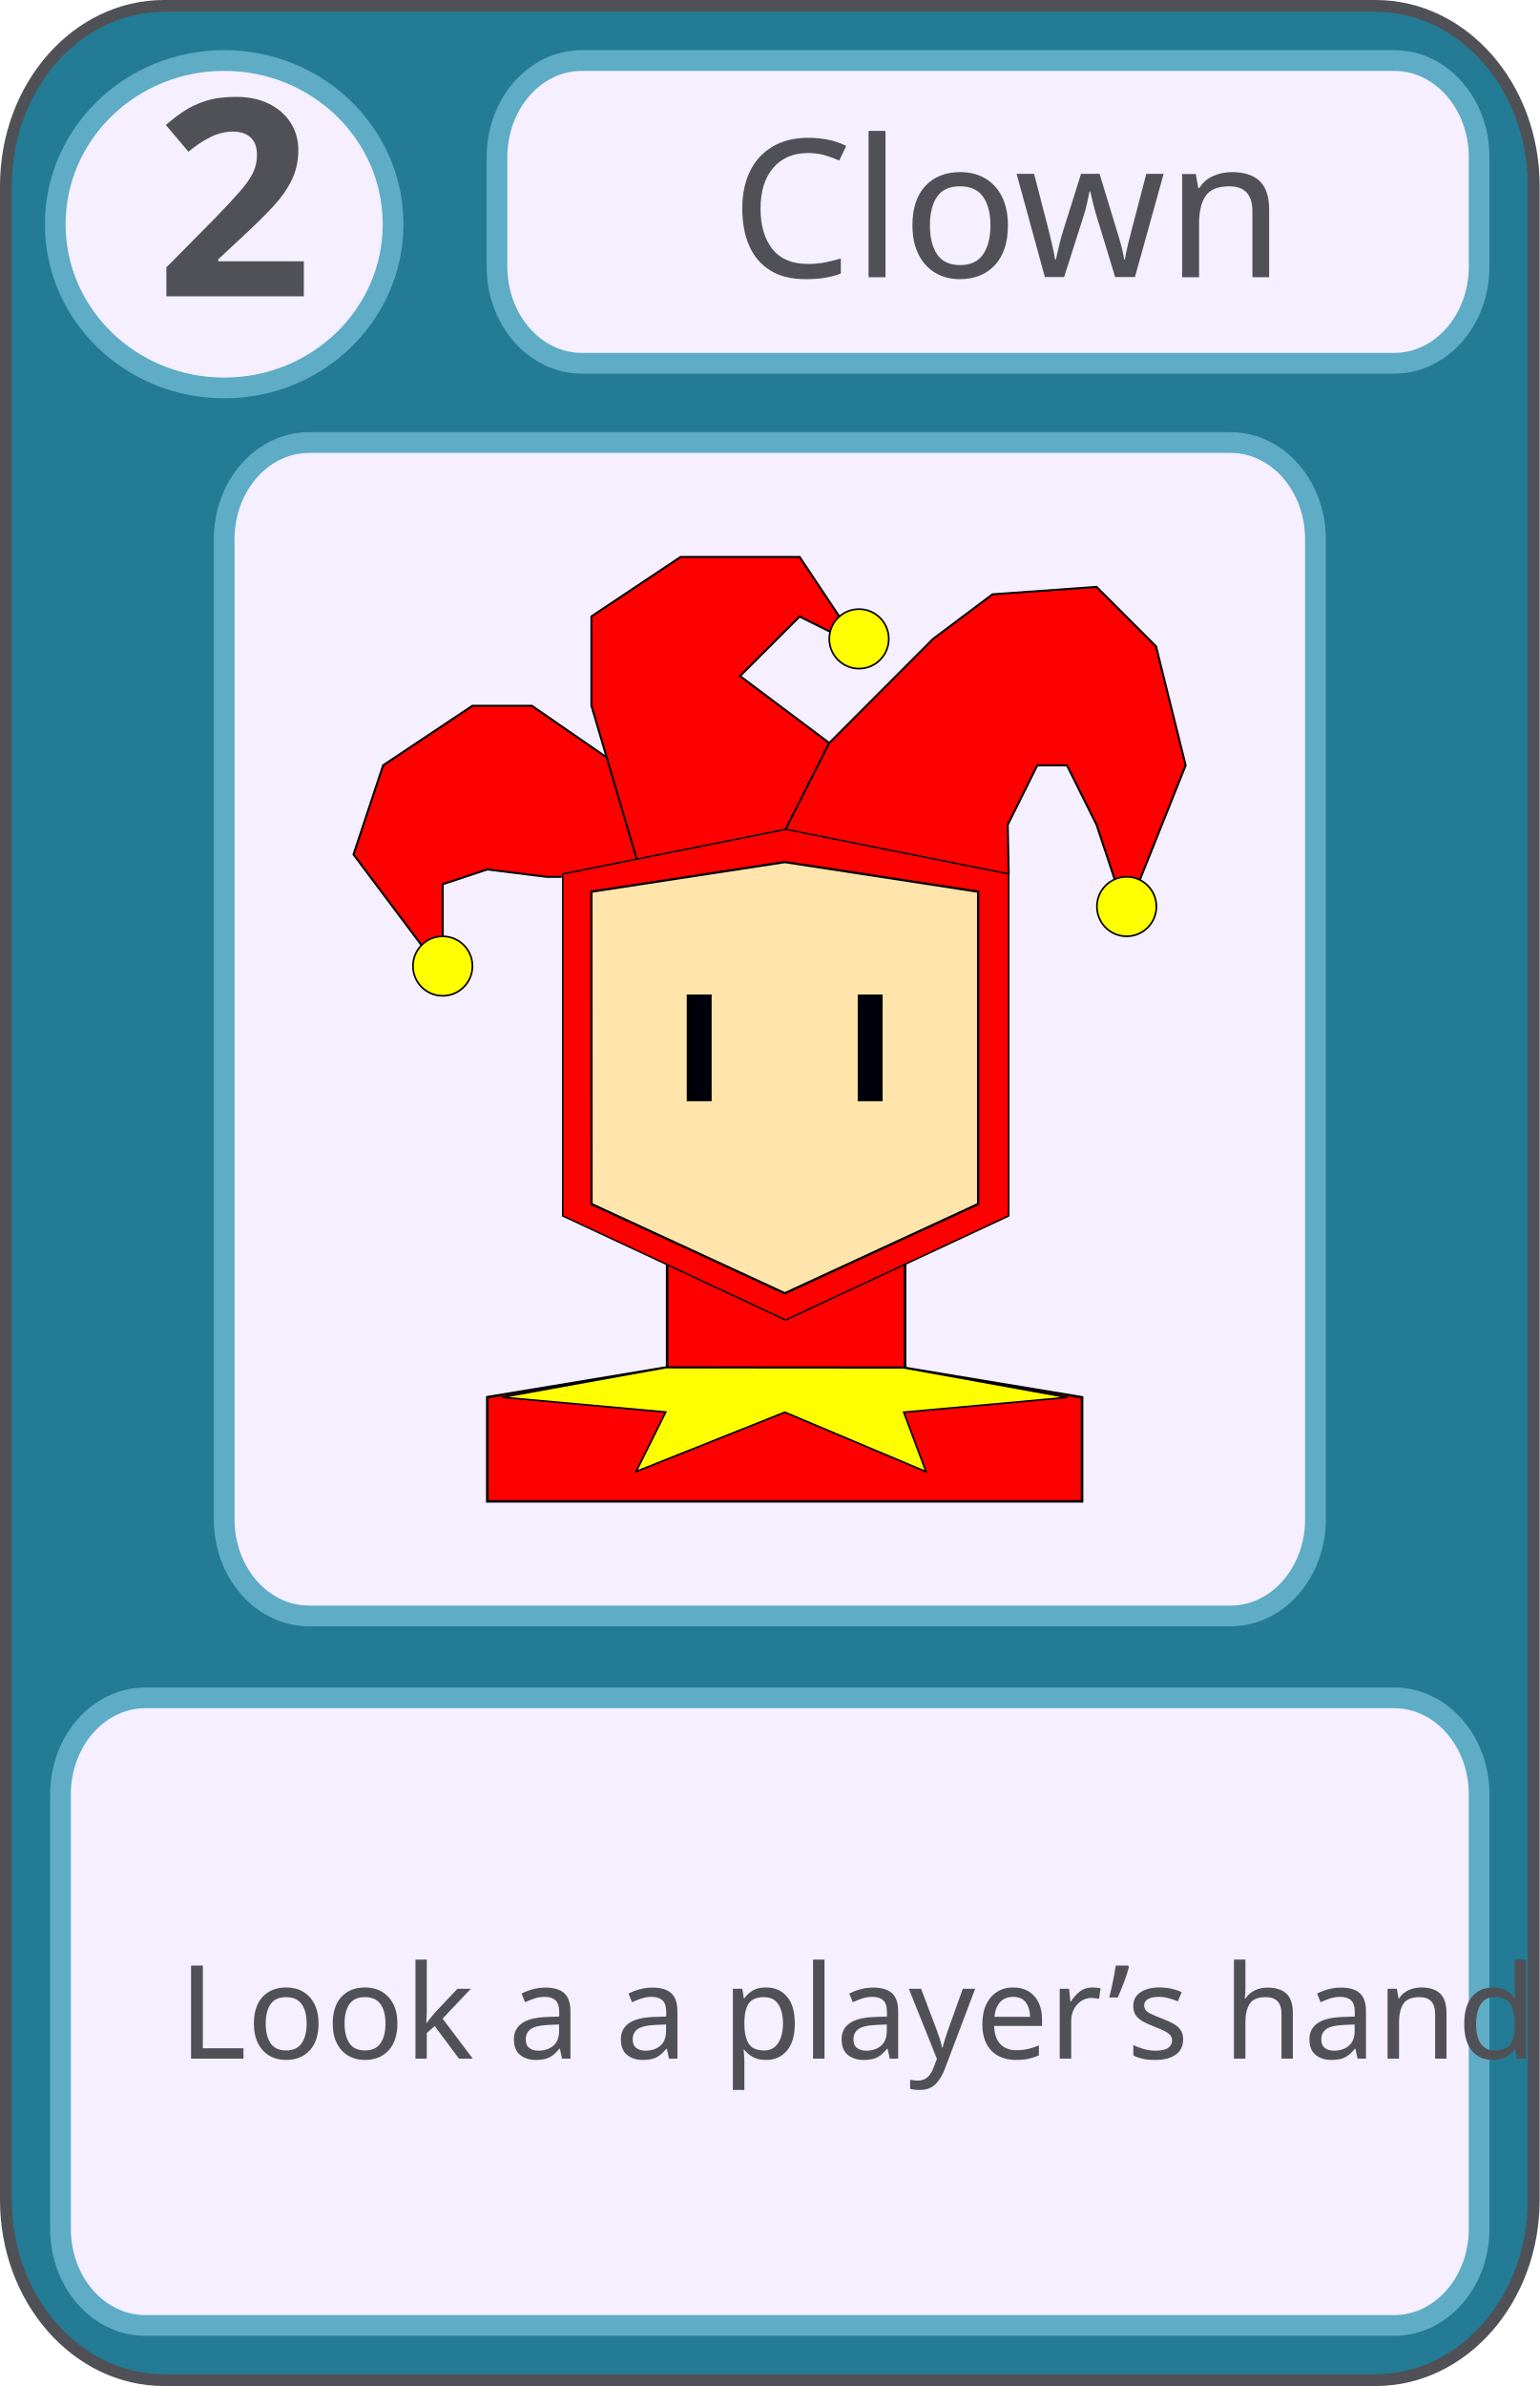
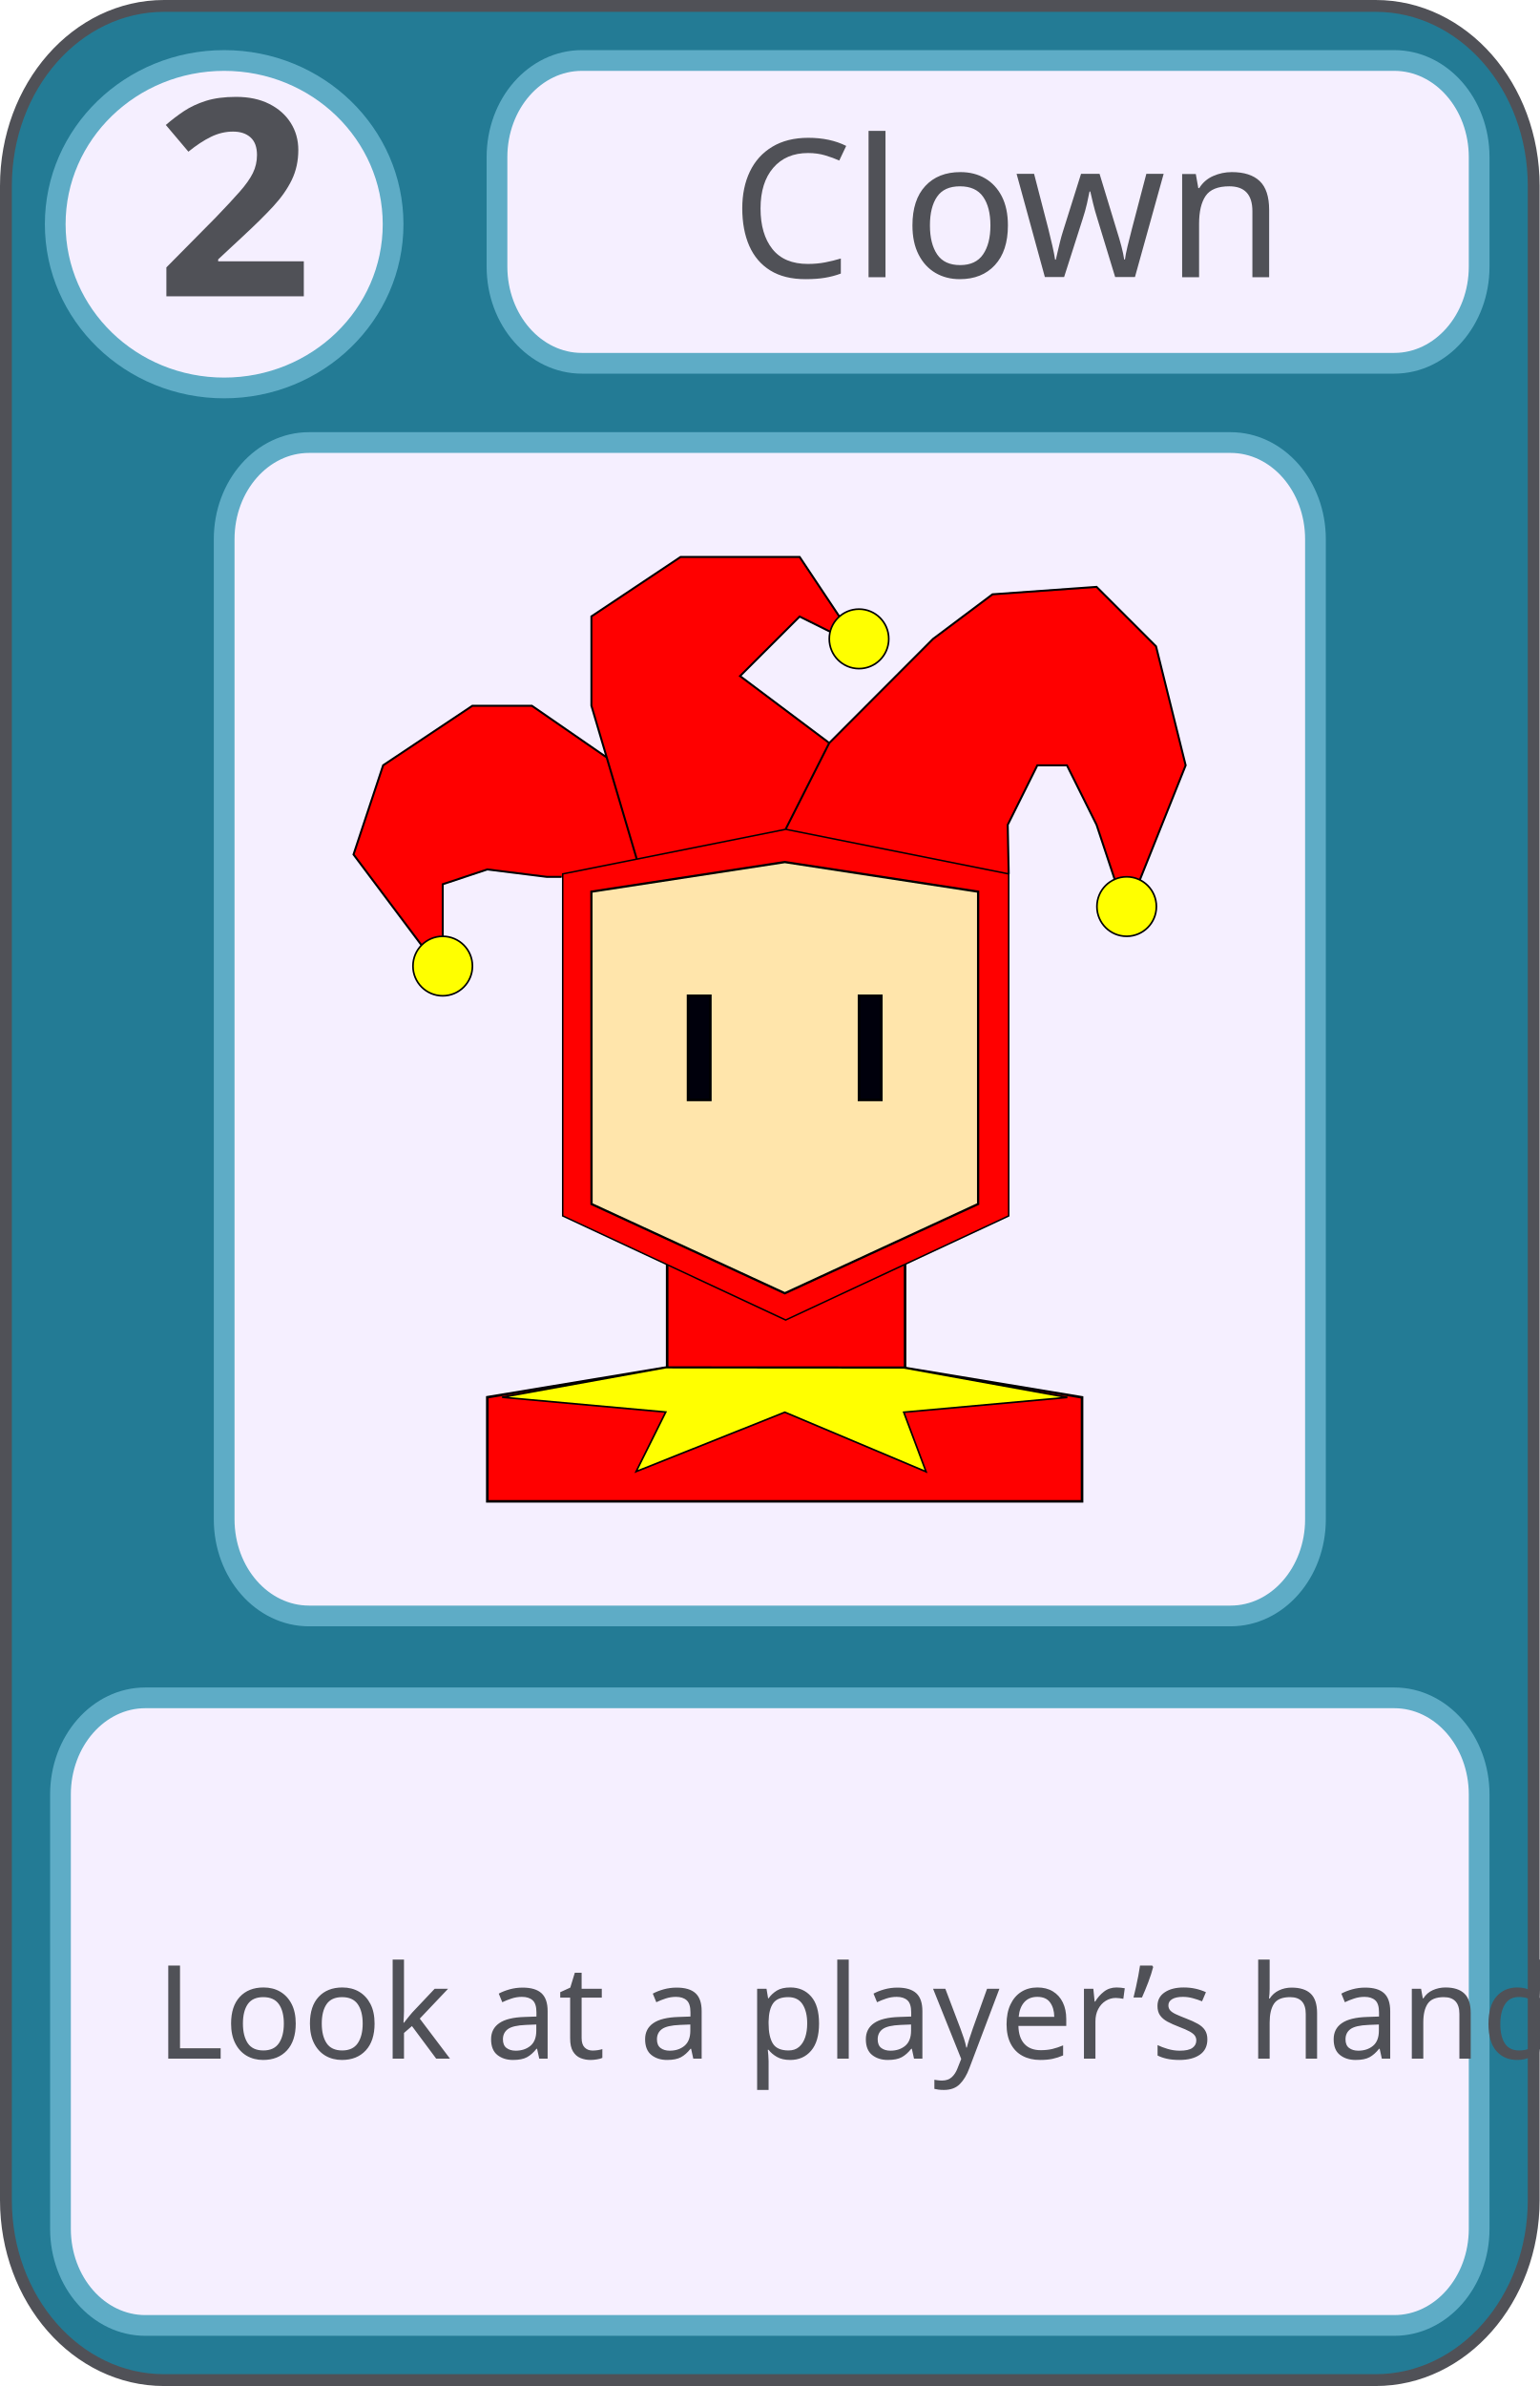
<svg xmlns="http://www.w3.org/2000/svg" id="svg8" viewBox="0 0 519.86 805.43">
  <defs>
    <style>.cls-1{fill:#227a94;fill-opacity:0.99;stroke:#505157;stroke-width:4px;}.cls-1,.cls-2{stroke-linecap:square;stroke-linejoin:round;}.cls-2{fill:#f5efff;stroke:#5eacc6;stroke-width:7px;}.cls-3,.cls-4,.cls-5{fill:red;}.cls-3,.cls-4,.cls-5,.cls-6,.cls-7,.cls-8{stroke:#000;}.cls-3,.cls-7{stroke-width:0.87px;}.cls-4{stroke-width:0.67px;}.cls-5{stroke-width:0.5px;}.cls-6{fill:#ffe5ab;stroke-width:0.76px;}.cls-7{fill:#00000c;}.cls-8{fill:#ff0;stroke-width:0.56px;}.cls-9{font-size:93px;font-family:Magra-Bold, Magra;font-weight:700;}.cls-10,.cls-11,.cls-9{fill:#505157;}.cls-10{font-size:65px;}.cls-10,.cls-11{font-family:Magra, Magra;}.cls-11{font-size:44px;}</style>
  </defs>
  <path id="rect815" class="cls-1" d="M55.37,2H464.5C494,2,517.86,29.21,517.86,62.77v679.9c0,33.56-23.89,60.77-53.37,60.77H55.37C25.89,803.43,2,776.22,2,742.66V62.77C2,29.21,25.89,2,55.37,2Z" />
  <ellipse id="path817" class="cls-2" cx="75.69" cy="75.69" rx="57.04" ry="55.27" />
  <path id="rect821" class="cls-2" d="M196.47,20.42H470.78c15.83,0,28.66,14.61,28.66,32.63V90c0,18-12.83,32.63-28.66,32.63H196.47c-15.83,0-28.66-14.61-28.66-32.63V53.06C167.81,35,180.64,20.42,196.47,20.42Z" />
  <path id="rect821-1" class="cls-2" d="M104.35,149.39H415.51c15.83,0,28.66,14.61,28.66,32.63V512.86c0,18-12.83,32.63-28.66,32.63H104.35c-15.83,0-28.66-14.61-28.66-32.63V182C75.69,164,88.53,149.39,104.35,149.39Z" />
  <path id="rect821-0" class="cls-2" d="M49.08,573.13h421.7c15.83,0,28.66,14.61,28.66,32.63v146.6c0,18-12.83,32.63-28.66,32.63H49.08c-15.83,0-28.66-14.61-28.66-32.63V605.77C20.42,587.74,33.25,573.13,49.08,573.13Z" />
  <g id="layer1">
    <path id="path4550" class="cls-3" d="M225.27,426.78H305.6v35.14H225.27Z" />
    <path id="path5638" class="cls-4" d="M340.59,295l-.33-16.57,10-20.08h10l10,20.08,10,30.12,20.08-50.2-10-40.16-20.08-20.08-35.14,2.51-20.08,15.06L280,250.8l-14.73,29.12m0,0L280,250.8l-30.12-22.59L270,208.12l20.08,10L270,188H229.81l-30.12,20.08v30.12L215,290m-25.37,6h-5l-20.08-2.51-15.06,5v30.12l-30.12-40.16,10-30.12,30.12-20.08H179.6l25.25,17.43L215,290" />
    <path id="path3731" class="cls-5" d="M190,295l75.31-15.06L340.59,295V410.45l-75.31,35.14L190,410.45Z" />
    <path id="path6037" class="cls-3" d="M224.79,461.66l-60.25,10v35.14H365.36V471.7l-60.25-10Z" />
    <path id="path4554" class="cls-6" d="M199.69,301,265,291l65.27,10V406.43L265,436.56l-65.27-30.12Z" />
    <rect id="rect7019" class="cls-7" x="290.05" y="336.15" width="7.53" height="35.14" />
    <rect id="rect7019-9" class="cls-7" x="232.32" y="336.15" width="7.53" height="35.14" />
    <circle id="path5640" class="cls-8" cx="290.05" cy="215.66" r="10.04" />
    <circle id="path5642" class="cls-8" cx="380.42" cy="306.02" r="10.04" />
    <circle id="path5642-9" class="cls-8" cx="149.48" cy="326.11" r="10.04" />
    <path id="path5693" class="cls-8" d="M224.79,461.66l-55.23,10,55.23,5-10,20.08L265,476.72l47.69,20.08-7.53-20.08,55.23-5-55.23-10Z" />
  </g>
  <text class="cls-9" transform="translate(52.46 100.03)">2</text>
  <text class="cls-10" transform="translate(246.66 93.58)">Clown</text>
-   <text class="cls-11" transform="translate(60.25 694.93)">Look a a player’s hand</text>
+   <text class="cls-11" transform="translate(52.55 694.93)">Look at a player’s hand</text>
</svg>
